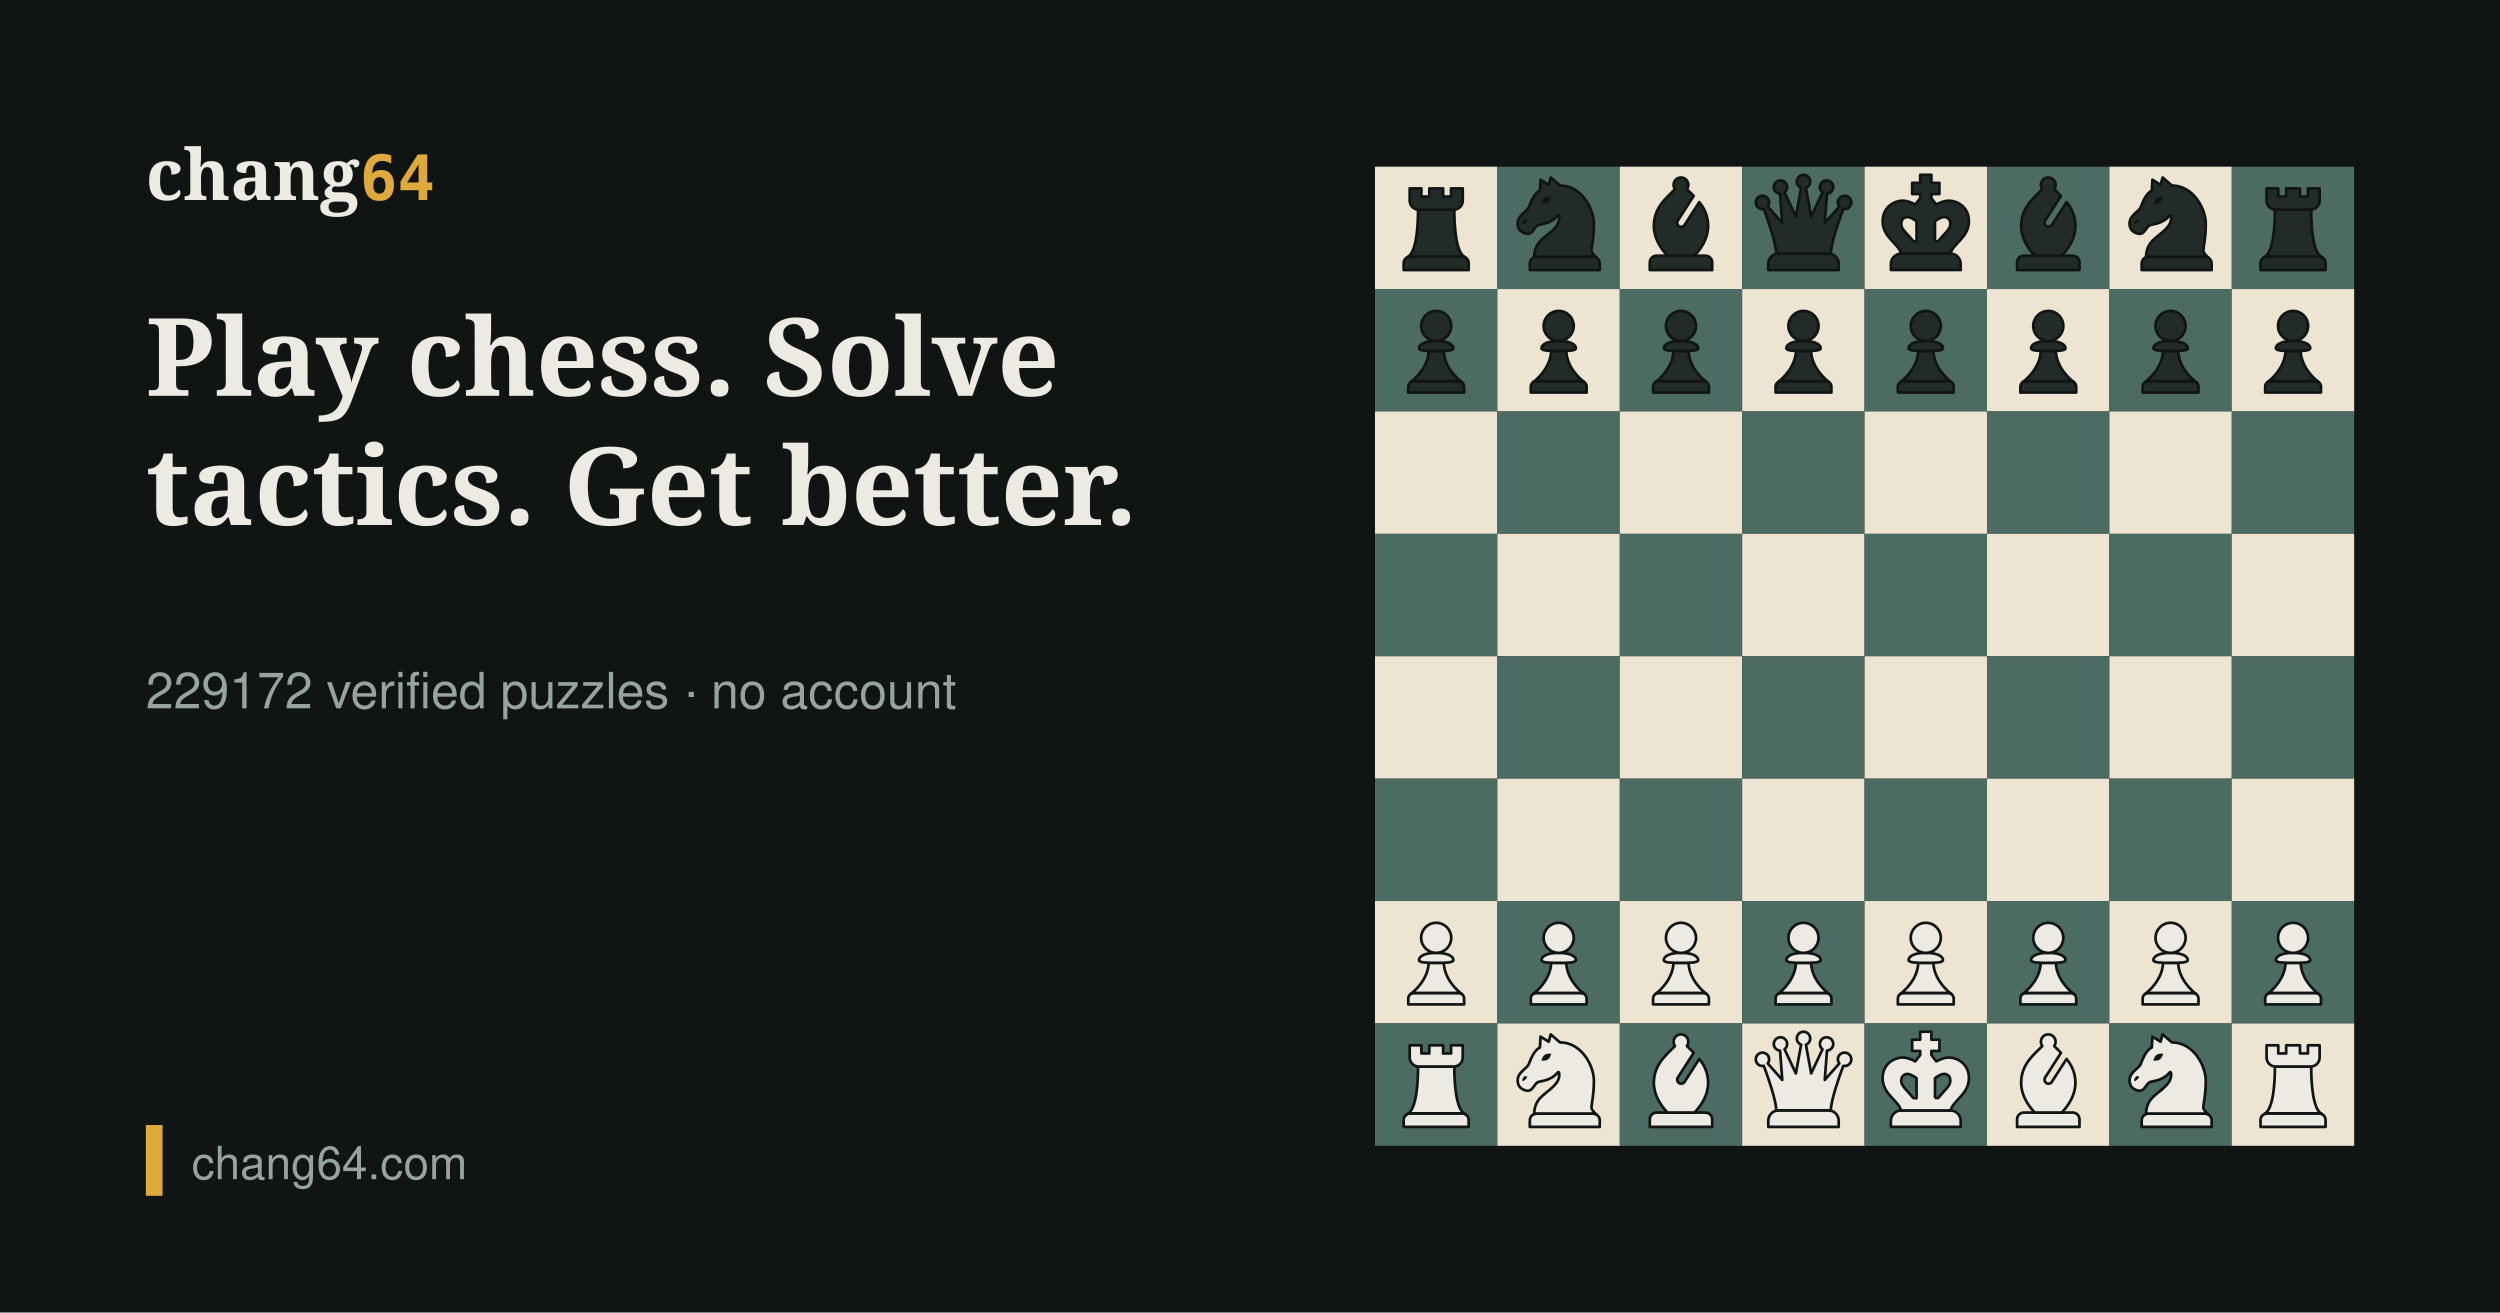
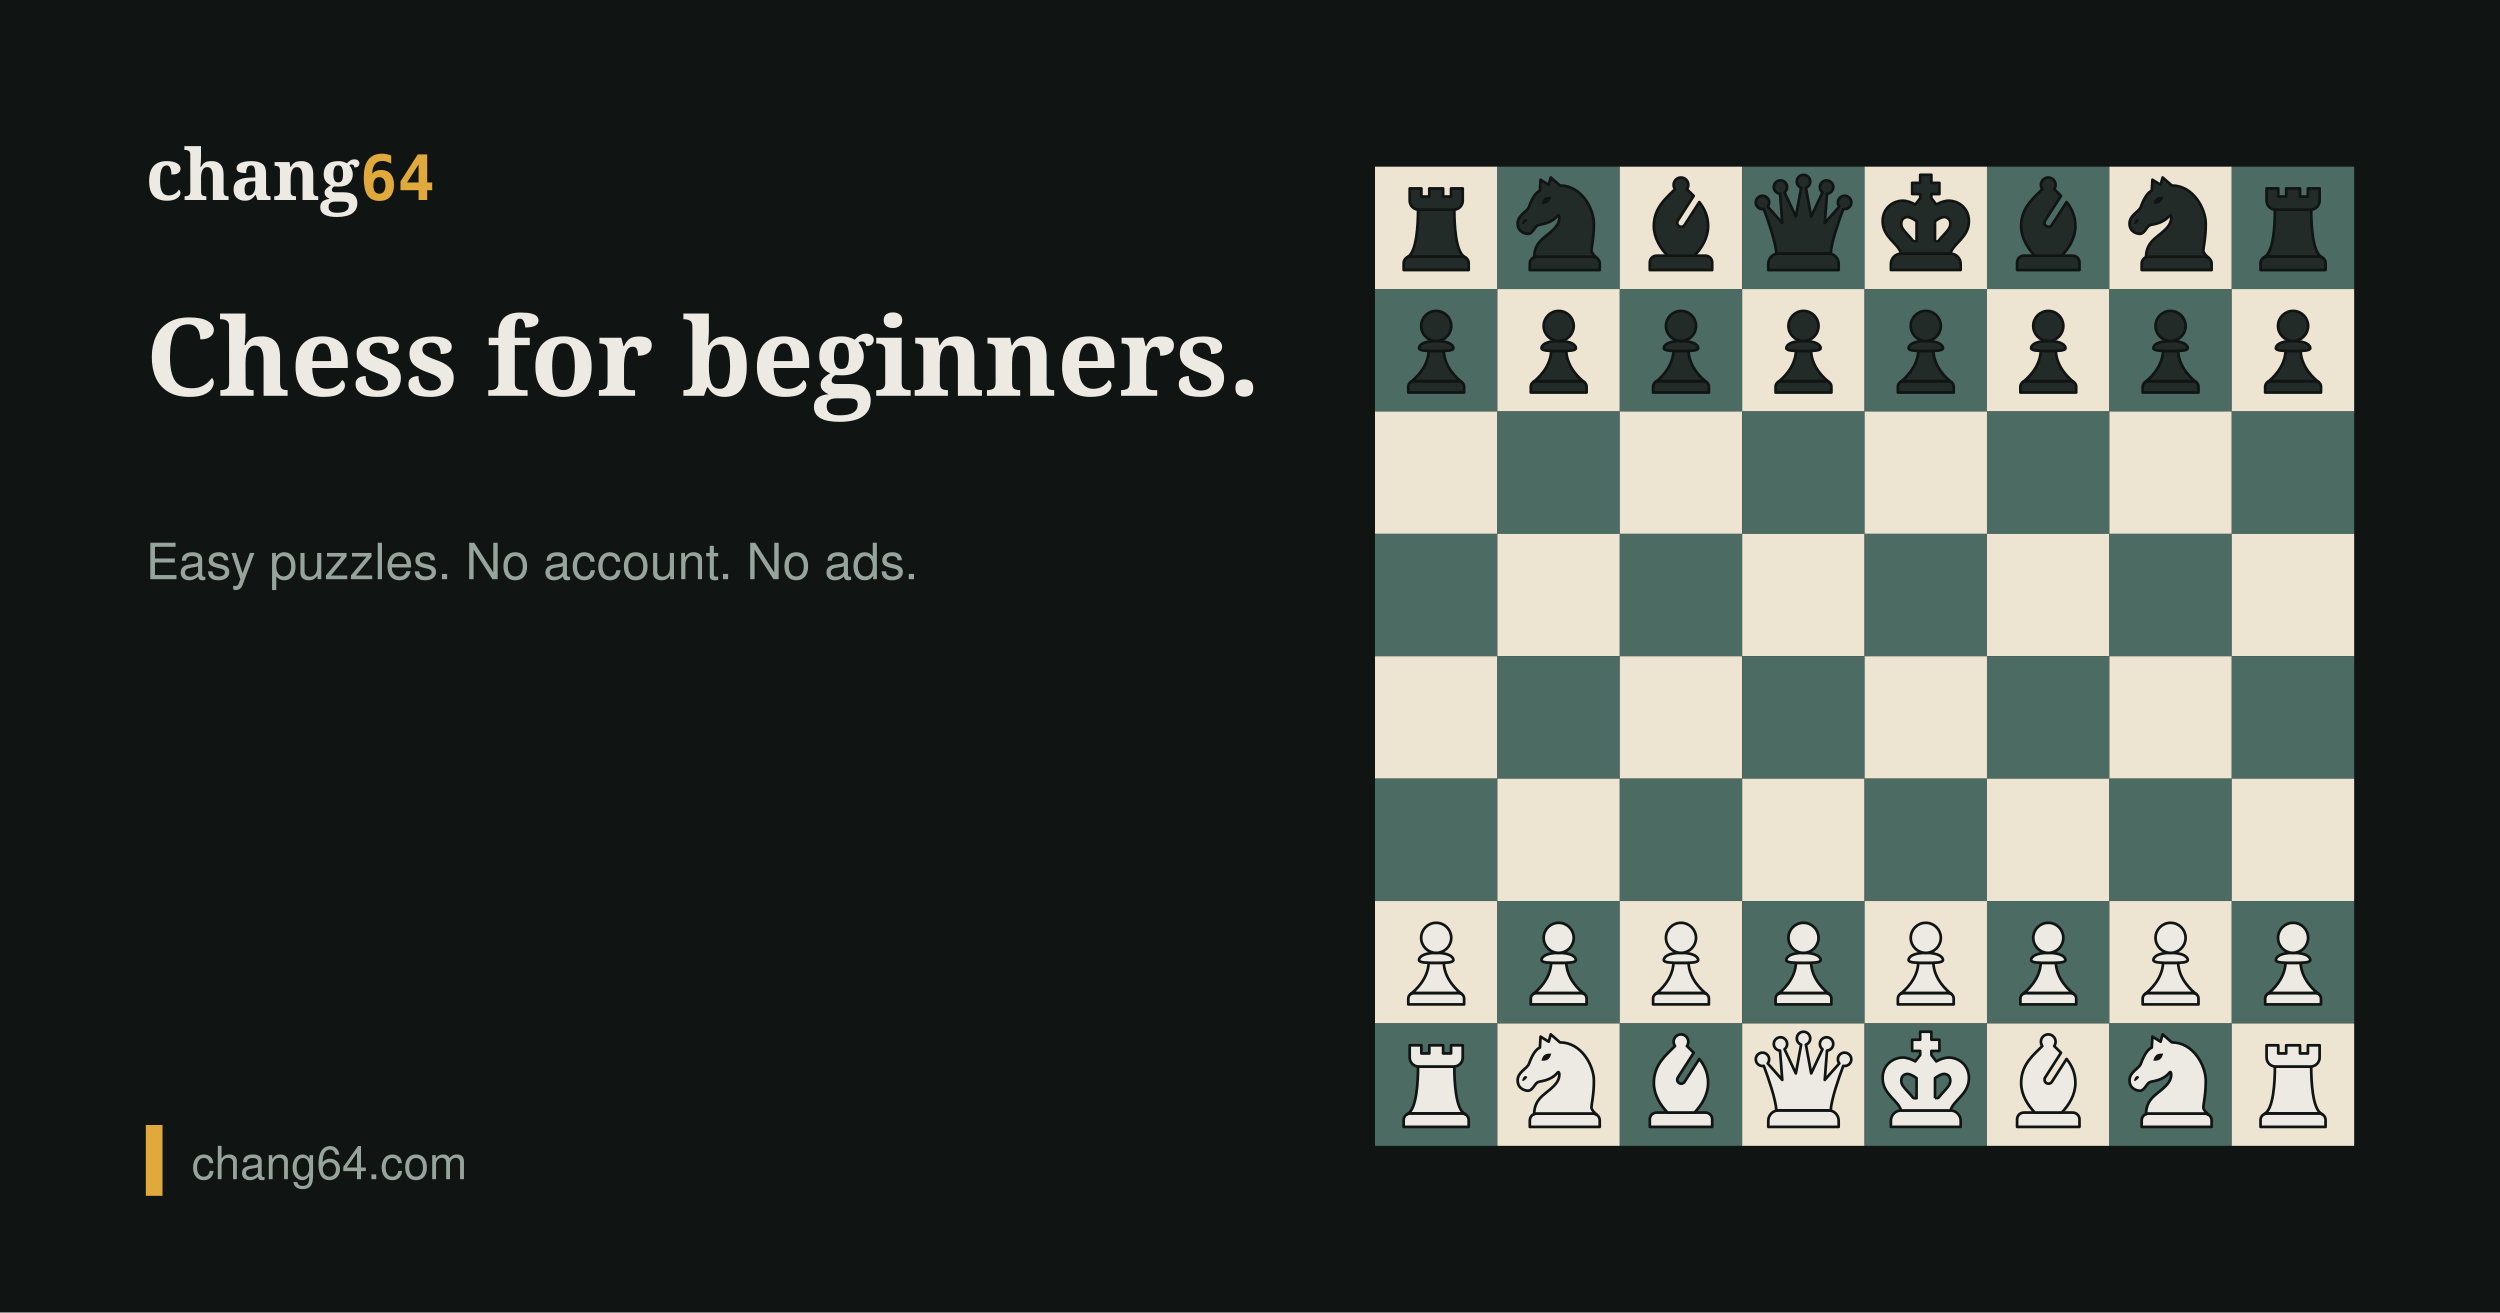
<svg xmlns="http://www.w3.org/2000/svg" width="1200" height="630" viewBox="0 0 1200 630">
  <rect width="1200" height="630" fill="#101413" />
  <g transform="translate(660,80)">
    <rect x="0" y="0" width="58.75" height="58.75" fill="#EDE4D2" />
    <rect x="58.75" y="0" width="58.75" height="58.75" fill="#4B6B63" />
    <rect x="117.5" y="0" width="58.75" height="58.75" fill="#EDE4D2" />
    <rect x="176.25" y="0" width="58.75" height="58.75" fill="#4B6B63" />
    <rect x="235" y="0" width="58.75" height="58.75" fill="#EDE4D2" />
    <rect x="293.75" y="0" width="58.75" height="58.75" fill="#4B6B63" />
    <rect x="352.5" y="0" width="58.75" height="58.75" fill="#EDE4D2" />
    <rect x="411.25" y="0" width="58.75" height="58.75" fill="#4B6B63" />
    <rect x="0" y="58.75" width="58.75" height="58.75" fill="#4B6B63" />
    <rect x="58.75" y="58.75" width="58.75" height="58.75" fill="#EDE4D2" />
    <rect x="117.5" y="58.75" width="58.75" height="58.75" fill="#4B6B63" />
    <rect x="176.25" y="58.75" width="58.75" height="58.75" fill="#EDE4D2" />
    <rect x="235" y="58.75" width="58.75" height="58.75" fill="#4B6B63" />
    <rect x="293.75" y="58.75" width="58.75" height="58.75" fill="#EDE4D2" />
    <rect x="352.5" y="58.75" width="58.75" height="58.75" fill="#4B6B63" />
    <rect x="411.25" y="58.75" width="58.75" height="58.75" fill="#EDE4D2" />
    <rect x="0" y="117.5" width="58.75" height="58.75" fill="#EDE4D2" />
    <rect x="58.75" y="117.5" width="58.75" height="58.75" fill="#4B6B63" />
    <rect x="117.5" y="117.5" width="58.75" height="58.75" fill="#EDE4D2" />
    <rect x="176.25" y="117.5" width="58.75" height="58.75" fill="#4B6B63" />
    <rect x="235" y="117.5" width="58.75" height="58.75" fill="#EDE4D2" />
    <rect x="293.75" y="117.5" width="58.75" height="58.75" fill="#4B6B63" />
    <rect x="352.5" y="117.5" width="58.75" height="58.75" fill="#EDE4D2" />
    <rect x="411.25" y="117.5" width="58.75" height="58.75" fill="#4B6B63" />
    <rect x="0" y="176.25" width="58.75" height="58.75" fill="#4B6B63" />
    <rect x="58.75" y="176.25" width="58.75" height="58.75" fill="#EDE4D2" />
    <rect x="117.5" y="176.25" width="58.75" height="58.75" fill="#4B6B63" />
    <rect x="176.25" y="176.25" width="58.75" height="58.75" fill="#EDE4D2" />
    <rect x="235" y="176.25" width="58.75" height="58.75" fill="#4B6B63" />
    <rect x="293.75" y="176.25" width="58.75" height="58.75" fill="#EDE4D2" />
    <rect x="352.5" y="176.25" width="58.75" height="58.75" fill="#4B6B63" />
    <rect x="411.25" y="176.25" width="58.75" height="58.75" fill="#EDE4D2" />
    <rect x="0" y="235" width="58.75" height="58.75" fill="#EDE4D2" />
    <rect x="58.75" y="235" width="58.75" height="58.75" fill="#4B6B63" />
    <rect x="117.5" y="235" width="58.75" height="58.75" fill="#EDE4D2" />
    <rect x="176.25" y="235" width="58.75" height="58.75" fill="#4B6B63" />
    <rect x="235" y="235" width="58.75" height="58.75" fill="#EDE4D2" />
    <rect x="293.75" y="235" width="58.75" height="58.75" fill="#4B6B63" />
    <rect x="352.5" y="235" width="58.75" height="58.75" fill="#EDE4D2" />
    <rect x="411.25" y="235" width="58.75" height="58.75" fill="#4B6B63" />
    <rect x="0" y="293.75" width="58.75" height="58.75" fill="#4B6B63" />
    <rect x="58.75" y="293.75" width="58.75" height="58.75" fill="#EDE4D2" />
    <rect x="117.5" y="293.75" width="58.75" height="58.75" fill="#4B6B63" />
    <rect x="176.25" y="293.75" width="58.75" height="58.75" fill="#EDE4D2" />
    <rect x="235" y="293.75" width="58.75" height="58.75" fill="#4B6B63" />
    <rect x="293.75" y="293.75" width="58.75" height="58.75" fill="#EDE4D2" />
    <rect x="352.5" y="293.75" width="58.75" height="58.75" fill="#4B6B63" />
    <rect x="411.25" y="293.75" width="58.75" height="58.75" fill="#EDE4D2" />
    <rect x="0" y="352.5" width="58.75" height="58.75" fill="#EDE4D2" />
    <rect x="58.75" y="352.5" width="58.75" height="58.75" fill="#4B6B63" />
    <rect x="117.5" y="352.5" width="58.75" height="58.75" fill="#EDE4D2" />
    <rect x="176.25" y="352.5" width="58.75" height="58.75" fill="#4B6B63" />
    <rect x="235" y="352.5" width="58.75" height="58.75" fill="#EDE4D2" />
    <rect x="293.75" y="352.5" width="58.75" height="58.75" fill="#4B6B63" />
    <rect x="352.5" y="352.5" width="58.75" height="58.75" fill="#EDE4D2" />
    <rect x="411.25" y="352.5" width="58.75" height="58.75" fill="#4B6B63" />
    <rect x="0" y="411.25" width="58.75" height="58.75" fill="#4B6B63" />
    <rect x="58.75" y="411.25" width="58.75" height="58.75" fill="#EDE4D2" />
    <rect x="117.5" y="411.25" width="58.75" height="58.75" fill="#4B6B63" />
    <rect x="176.25" y="411.25" width="58.75" height="58.75" fill="#EDE4D2" />
    <rect x="235" y="411.25" width="58.75" height="58.75" fill="#4B6B63" />
    <rect x="293.75" y="411.25" width="58.75" height="58.75" fill="#EDE4D2" />
    <rect x="352.5" y="411.25" width="58.75" height="58.75" fill="#4B6B63" />
    <rect x="411.25" y="411.25" width="58.75" height="58.75" fill="#EDE4D2" />
    <defs>
      <symbol id="pbr" viewBox="0 0 45 45">
        <path d="M12.99,33.03h19.01c1.35,0,2.45,1.1,2.45,2.45v2.52H10.54v-2.52c0-1.35,1.1-2.45,2.45-2.45Z" fill="#232b28" stroke="#101413" stroke-linecap="round" stroke-linejoin="round" />
        <path d="M29.17,15.8c-.07,0-.15.01-.23.01h-12.88c-.08,0-.15,0-.23-.01-.01,5.69-.51,15.85-3.95,17.49,0,0,0,0,0,0,.33-.17.71-.27,1.11-.27h19.01c.4,0,.78.1,1.11.27,0,0,0,0,0,0-3.45-1.65-3.94-11.8-3.95-17.49Z" fill="#232b28" stroke="#101413" stroke-linecap="round" stroke-linejoin="round" />
        <path d="M27.96,8v2.99h-2.92v-2.99h-5.07v2.99h-2.92v-2.99h-4.29v4.5c0,1.83,1.48,3.31,3.31,3.31h12.88c1.83,0,3.31-1.48,3.31-3.31v-4.5h-4.29Z" fill="#232b28" stroke="#101413" stroke-linecap="round" stroke-linejoin="round" />
      </symbol>
      <symbol id="pbn" viewBox="0 0 45 45">
        <path d="M14.4,33.1h20.67c1.39,0,2.52,1.13,2.52,2.52v2.38H11.88v-2.38c0-1.39,1.13-2.52,2.52-2.52Z" fill="#232b28" stroke="#101413" stroke-linecap="round" stroke-linejoin="round" stroke-width="1" />
        <path d="M14.65,21.66c.97-.66,4.68-.28,7.56-3.75.52-.62.98,1.68-.34,3.64-2.86,4.23-8.3,4.94-8.39,11.72.29-.11.6-.18.92-.18h20.67c.52,0,1,.16,1.4.42-.55-.46-1.93-1.71-1.93-2.68,0-1.21.9-4.35.9-9.83s-4.54-14.07-12.47-14.07l-3.39-2.95-.75,2.7-3-1.87s-.15,2.38-.24,4.01c-.54.3-2.22.96-4.03,5.99-.63,1.75-4.15,3-4.15,6.07,0,3.41,3.21,3.83,3.82,3.83,1.57,0,2.36-2.34,3.42-3.06Z" fill="#232b28" stroke="#101413" stroke-linecap="round" stroke-linejoin="round" stroke-width="1" />
        <path d="M18.54,13.2c.9-.63.98-1.58,1.21-2.02.03-.06-.02-.12-.08-.12-.49.06-1.4-.18-2.31.45-.9.64-.98,1.58-1.2,2.02-.03.06.02.12.08.12.49-.06,1.4.18,2.3-.45Z" fill="#101413" />
        <path d="M10.24,20.58c-.46.42-.86.73-1.07.5s.14-1.16.6-1.57.87-.16,1.08.07-.15.59-.61,1.01Z" fill="#101413" />
      </symbol>
      <symbol id="pbb" viewBox="0 0 45 45">
        <path d="M13.5,32.74h18c1.36,0,2.47,1.11,2.47,2.47v2.79H11.03v-2.79c0-1.36,1.11-2.47,2.47-2.47Z" fill="#232b28" stroke="#101413" stroke-linecap="round" stroke-linejoin="round" stroke-width="1" />
        <path d="M27.46,32.74c2.5-2.65,5.01-6.42,5.01-10.9,0-3.8-1.45-6.58-3.24-8.82l-5.4,8.41c-.44.69-1.36.89-2.04.45h0c-.69-.44-.89-1.36-.45-2.04l5.83-9.09c-.88-.88-1.74-1.69-2.49-2.47.4-.56.6-1.27.47-2.04-.18-1.1-1.08-2.02-2.18-2.21-1.7-.29-3.18,1.01-3.18,2.66,0,.59.19,1.13.51,1.58-2.94,3.06-7.78,6.6-7.78,13.55,0,4.48,2.51,8.26,5.01,10.9h9.93Z" fill="#232b28" stroke="#101413" stroke-linecap="round" stroke-linejoin="round" stroke-width="1" />
      </symbol>
      <symbol id="pbq" viewBox="0 0 45 45">
        <path d="M31.62,31.91H13.38c-2.1,0-3.82,1.72-3.82,3.82v2.27h25.88v-2.27c0-2.11-1.71-3.82-3.82-3.82Z" fill="#232b28" stroke="#101413" stroke-linecap="round" stroke-linejoin="round" />
        <path d="M39.59,11.71c-.8-1.1-2.33-1.34-3.43-.54s-1.34,2.33-.54,3.43c.02.02.04.04.05.07l-5.35,6.05.82-10.77c.83-.06,1.62-.53,2.03-1.33.62-1.21.14-2.69-1.07-3.3-.19-.1-.39-.16-.58-.21h0s0,0,0,0c-1.07-.24-2.2.26-2.72,1.28-.55,1.07-.23,2.35.69,3.06l-4.16,8.89-1.94-10.57c.93-.35,1.58-1.25,1.58-2.29,0-1.36-1.1-2.46-2.46-2.46h0c-1.36,0-2.46,1.1-2.46,2.46,0,1.05.66,1.94,1.58,2.29l-1.94,10.57-4.16-8.89c.92-.71,1.23-1.99.69-3.06-.52-1.02-1.65-1.52-2.72-1.28h0s0,0,0,0c-.2.04-.39.11-.58.21-1.21.62-1.69,2.1-1.07,3.3.41.8,1.19,1.28,2.03,1.33l.82,10.77-5.35-6.05s.04-.04.05-.07c.8-1.1.55-2.63-.54-3.43s-2.63-.55-3.43.54c-.8,1.1-.55,2.63.54,3.43.58.42,1.29.55,1.94.42,1.81,4.84,4.41,12.39,4.63,16.46.28-.06.56-.1.86-.1h18.24c.3,0,.58.04.86.1.22-4.07,2.81-11.61,4.63-16.46.65.13,1.36,0,1.94-.42,1.1-.8,1.34-2.33.54-3.43Z" fill="#232b28" stroke="#101413" stroke-linecap="round" stroke-linejoin="round" />
      </symbol>
      <symbol id="pbk" viewBox="0 0 45 45">
        <path d="M31.54,31.96H13.46c-2.08,0-3.79,1.7-3.79,3.79v2.25h25.66v-2.25c0-2.09-1.7-3.79-3.79-3.79Z" fill="#232b28" stroke="#101413" stroke-linecap="round" stroke-linejoin="round" stroke-width=".98" />
        <path d="M31.08,12.5c-1.67,0-3.32.64-4.72,1.42l-1.8-2.32v-1.53h2.95v-4.12h-2.95v-2.95h-4.12v2.95h-2.95v4.12h2.95v1.53l-1.8,2.32c-1.4-.78-3.05-1.42-4.72-1.42-2.74,0-7.28,2.13-7.28,7.55,0,5.98,5.8,8.15,6.78,11.92.01,0,.03,0,.04,0h18.08s.03,0,.04,0c.97-3.77,6.78-5.94,6.78-11.92,0-5.41-4.54-7.55-7.28-7.55ZM29.1,25.07c-.58.62-1.23,1.31-1.82,2.09-.14.18-.35.29-.58.29-.35,0-.84,0-.81,0v-7.39c1.3-.96,2.57-1.55,3.39-1.56.42.03,2.24.27,2.24,2.46,0,1.37-.74,2.3-2.42,4.1ZM13.48,20.97c0-2.19,1.82-2.44,2.24-2.46.82.01,2.09.6,3.39,1.56v7.39s-.46,0-.81,0c-.23,0-.44-.11-.58-.29-.59-.77-1.24-1.46-1.82-2.09-1.68-1.8-2.42-2.73-2.42-4.1Z" fill="#232b28" stroke="#101413" stroke-linecap="round" stroke-linejoin="round" stroke-width=".98" />
      </symbol>
      <symbol id="pbp" viewBox="0 0 45 45">
        <path d="M14.31,33.79h16.38c1.14,0,2.07.93,2.07,2.07v2.14H12.24v-2.14c0-1.14.93-2.07,2.07-2.07Z" fill="#232b28" stroke="#101413" stroke-linecap="round" stroke-linejoin="round" />
        <path d="M31.85,34.14c-1.31-1.01-6.34-5.24-6.57-11.44-.84.03-1.78.03-2.77.03s-1.94,0-2.77-.03c-.24,6.2-5.26,10.43-6.57,11.44,0,0,0,0,0,0,.33-.22.73-.35,1.16-.35h16.38c.43,0,.83.13,1.16.35,0,0,0,0,0,0Z" fill="#232b28" stroke="#101413" stroke-linecap="round" stroke-linejoin="round" />
        <path d="M28.82,21.68c0,1.02-2.83,1.05-6.32,1.05s-6.32-.04-6.32-1.05,1.41-2.63,6.32-2.63,6.32,1.61,6.32,2.63Z" fill="#232b28" stroke="#101413" stroke-linecap="round" stroke-linejoin="round" />
        <circle cx="22.5" cy="13.53" r="5.53" fill="#232b28" stroke="#101413" stroke-linecap="round" stroke-linejoin="round" />
      </symbol>
      <symbol id="pwp" viewBox="0 0 45 45">
        <path d="M14.31,33.79h16.38c1.14,0,2.07.93,2.07,2.07v2.14H12.24v-2.14c0-1.14.93-2.07,2.07-2.07Z" fill="#eceae3" stroke="#101413" stroke-linecap="round" stroke-linejoin="round" />
        <path d="M31.85,34.14c-1.31-1.01-6.34-5.24-6.57-11.44-.84.03-1.78.03-2.77.03s-1.94,0-2.77-.03c-.24,6.2-5.26,10.43-6.57,11.44,0,0,0,0,0,0,.33-.22.73-.35,1.16-.35h16.38c.43,0,.83.13,1.16.35,0,0,0,0,0,0Z" fill="#eceae3" stroke="#101413" stroke-linecap="round" stroke-linejoin="round" />
        <path d="M28.82,21.68c0,1.02-2.83,1.05-6.32,1.05s-6.32-.04-6.32-1.05,1.41-2.63,6.32-2.63,6.32,1.61,6.32,2.63Z" fill="#eceae3" stroke="#101413" stroke-linecap="round" stroke-linejoin="round" />
        <circle cx="22.5" cy="13.53" r="5.53" fill="#eceae3" stroke="#101413" stroke-linecap="round" stroke-linejoin="round" />
      </symbol>
      <symbol id="pwr" viewBox="0 0 45 45">
        <path d="M12.99,33.03h19.01c1.35,0,2.45,1.1,2.45,2.45v2.52H10.54v-2.52c0-1.35,1.1-2.45,2.45-2.45Z" fill="#eceae3" stroke="#101413" stroke-linecap="round" stroke-linejoin="round" />
        <path d="M29.17,15.8c-.07,0-.15.01-.23.01h-12.88c-.08,0-.15,0-.23-.01-.01,5.69-.51,15.85-3.95,17.49,0,0,0,0,0,0,.33-.17.71-.27,1.11-.27h19.01c.4,0,.78.1,1.11.27,0,0,0,0,0,0-3.45-1.65-3.94-11.8-3.95-17.49Z" fill="#eceae3" stroke="#101413" stroke-linecap="round" stroke-linejoin="round" />
        <path d="M27.96,8v2.99h-2.92v-2.99h-5.07v2.99h-2.92v-2.99h-4.29v4.5c0,1.83,1.48,3.31,3.31,3.31h12.88c1.83,0,3.31-1.48,3.31-3.31v-4.5h-4.29Z" fill="#eceae3" stroke="#101413" stroke-linecap="round" stroke-linejoin="round" />
      </symbol>
      <symbol id="pwn" viewBox="0 0 45 45">
        <path d="M14.4,33.1h20.67c1.39,0,2.52,1.13,2.52,2.52v2.38H11.88v-2.38c0-1.39,1.13-2.52,2.52-2.52Z" fill="#eceae3" stroke="#101413" stroke-linecap="round" stroke-linejoin="round" stroke-width="1" />
        <path d="M14.65,21.66c.97-.66,4.68-.28,7.56-3.75.52-.62.98,1.68-.34,3.64-2.86,4.23-8.3,4.94-8.39,11.72.29-.11.6-.18.92-.18h20.67c.52,0,1,.16,1.4.42-.55-.46-1.93-1.71-1.93-2.68,0-1.21.9-4.35.9-9.83s-4.54-14.07-12.47-14.07l-3.39-2.95-.75,2.7-3-1.87s-.15,2.38-.24,4.01c-.54.3-2.22.96-4.03,5.99-.63,1.75-4.15,3-4.15,6.07,0,3.41,3.21,3.83,3.82,3.83,1.57,0,2.36-2.34,3.42-3.06Z" fill="#eceae3" stroke="#101413" stroke-linecap="round" stroke-linejoin="round" stroke-width="1" />
        <path d="M18.54,13.2c.9-.63.98-1.58,1.21-2.02.03-.06-.02-.12-.08-.12-.49.06-1.4-.18-2.31.45-.9.64-.98,1.58-1.2,2.02-.03.06.02.12.08.12.49-.06,1.4.18,2.3-.45Z" fill="#101413" />
        <path d="M10.24,20.58c-.46.42-.86.73-1.07.5s.14-1.16.6-1.57.87-.16,1.08.07-.15.59-.61,1.01Z" fill="#101413" />
      </symbol>
      <symbol id="pwb" viewBox="0 0 45 45">
        <path d="M13.5,32.74h18c1.36,0,2.47,1.11,2.47,2.47v2.79H11.03v-2.79c0-1.36,1.11-2.47,2.47-2.47Z" fill="#eceae3" stroke="#101413" stroke-linecap="round" stroke-linejoin="round" stroke-width="1" />
        <path d="M27.46,32.74c2.5-2.65,5.01-6.42,5.01-10.9,0-3.8-1.45-6.58-3.24-8.82l-5.4,8.41c-.44.69-1.36.89-2.04.45h0c-.69-.44-.89-1.36-.45-2.04l5.83-9.09c-.88-.88-1.74-1.69-2.49-2.47.4-.56.6-1.27.47-2.04-.18-1.1-1.08-2.02-2.18-2.21-1.7-.29-3.18,1.01-3.18,2.66,0,.59.19,1.13.51,1.58-2.94,3.06-7.78,6.6-7.78,13.55,0,4.48,2.51,8.26,5.01,10.9h9.93Z" fill="#eceae3" stroke="#101413" stroke-linecap="round" stroke-linejoin="round" stroke-width="1" />
      </symbol>
      <symbol id="pwq" viewBox="0 0 45 45">
        <path d="M31.62,31.91H13.38c-2.1,0-3.82,1.72-3.82,3.82v2.27h25.88v-2.27c0-2.11-1.71-3.82-3.82-3.82Z" fill="#eceae3" stroke="#101413" stroke-linecap="round" stroke-linejoin="round" />
        <path d="M39.59,11.71c-.8-1.1-2.33-1.34-3.43-.54s-1.34,2.33-.54,3.43c.02.02.04.04.05.07l-5.35,6.05.82-10.77c.83-.06,1.62-.53,2.03-1.33.62-1.21.14-2.69-1.07-3.3-.19-.1-.39-.16-.58-.21h0s0,0,0,0c-1.07-.24-2.2.26-2.72,1.28-.55,1.07-.23,2.35.69,3.06l-4.16,8.89-1.94-10.57c.93-.35,1.58-1.25,1.58-2.29,0-1.36-1.1-2.46-2.46-2.46h0c-1.36,0-2.46,1.1-2.46,2.46,0,1.05.66,1.94,1.58,2.29l-1.94,10.57-4.16-8.89c.92-.71,1.23-1.99.69-3.06-.52-1.02-1.65-1.52-2.72-1.28h0s0,0,0,0c-.2.04-.39.11-.58.21-1.21.62-1.69,2.1-1.07,3.3.41.8,1.19,1.28,2.03,1.33l.82,10.77-5.35-6.05s.04-.04.05-.07c.8-1.1.55-2.63-.54-3.43s-2.63-.55-3.43.54c-.8,1.1-.55,2.63.54,3.43.58.42,1.29.55,1.94.42,1.81,4.84,4.41,12.39,4.63,16.46.28-.06.56-.1.86-.1h18.24c.3,0,.58.04.86.1.22-4.07,2.81-11.61,4.63-16.46.65.13,1.36,0,1.94-.42,1.1-.8,1.34-2.33.54-3.43Z" fill="#eceae3" stroke="#101413" stroke-linecap="round" stroke-linejoin="round" />
      </symbol>
      <symbol id="pwk" viewBox="0 0 45 45">
        <path d="M31.54,31.96H13.46c-2.08,0-3.79,1.7-3.79,3.79v2.25h25.66v-2.25c0-2.09-1.7-3.79-3.79-3.79Z" fill="#eceae3" stroke="#101413" stroke-linecap="round" stroke-linejoin="round" stroke-width=".98" />
        <path d="M31.08,12.5c-1.67,0-3.32.64-4.72,1.42l-1.8-2.32v-1.53h2.95v-4.12h-2.95v-2.95h-4.12v2.95h-2.95v4.12h2.95v1.53l-1.8,2.32c-1.4-.78-3.05-1.42-4.72-1.42-2.74,0-7.28,2.13-7.28,7.55,0,5.98,5.8,8.15,6.78,11.92.01,0,.03,0,.04,0h18.08s.03,0,.04,0c.97-3.77,6.78-5.94,6.78-11.92,0-5.41-4.54-7.55-7.28-7.55ZM29.1,25.07c-.58.62-1.23,1.31-1.82,2.09-.14.18-.35.29-.58.29-.35,0-.84,0-.81,0v-7.39c1.3-.96,2.57-1.55,3.39-1.56.42.03,2.24.27,2.24,2.46,0,1.37-.74,2.3-2.42,4.1ZM13.48,20.97c0-2.19,1.82-2.44,2.24-2.46.82.01,2.09.6,3.39,1.56v7.39s-.46,0-.81,0c-.23,0-.44-.11-.58-.29-.59-.77-1.24-1.46-1.82-2.09-1.68-1.8-2.42-2.73-2.42-4.1Z" fill="#eceae3" stroke="#101413" stroke-linecap="round" stroke-linejoin="round" stroke-width=".98" />
      </symbol>
    </defs>
    <use href="#pbr" x="0.0" y="0.0" width="58.75" height="58.75" />
    <use href="#pbn" x="58.8" y="0.0" width="58.75" height="58.75" />
    <use href="#pbb" x="117.5" y="0.0" width="58.75" height="58.75" />
    <use href="#pbq" x="176.3" y="0.0" width="58.75" height="58.75" />
    <use href="#pbk" x="235.0" y="0.0" width="58.75" height="58.75" />
    <use href="#pbb" x="293.8" y="0.0" width="58.75" height="58.75" />
    <use href="#pbn" x="352.5" y="0.0" width="58.75" height="58.75" />
    <use href="#pbr" x="411.3" y="0.0" width="58.75" height="58.75" />
    <use href="#pbp" x="0.0" y="58.8" width="58.75" height="58.75" />
    <use href="#pbp" x="58.8" y="58.8" width="58.75" height="58.75" />
    <use href="#pbp" x="117.5" y="58.8" width="58.75" height="58.75" />
    <use href="#pbp" x="176.3" y="58.8" width="58.75" height="58.75" />
    <use href="#pbp" x="235.0" y="58.8" width="58.75" height="58.75" />
    <use href="#pbp" x="293.8" y="58.8" width="58.75" height="58.75" />
    <use href="#pbp" x="352.5" y="58.8" width="58.75" height="58.75" />
    <use href="#pbp" x="411.3" y="58.8" width="58.75" height="58.75" />
    <use href="#pwp" x="0.0" y="352.5" width="58.75" height="58.75" />
    <use href="#pwp" x="58.8" y="352.5" width="58.75" height="58.75" />
    <use href="#pwp" x="117.5" y="352.5" width="58.75" height="58.75" />
    <use href="#pwp" x="176.3" y="352.5" width="58.75" height="58.75" />
    <use href="#pwp" x="235.0" y="352.5" width="58.75" height="58.75" />
    <use href="#pwp" x="293.8" y="352.5" width="58.75" height="58.75" />
    <use href="#pwp" x="352.5" y="352.5" width="58.75" height="58.75" />
    <use href="#pwp" x="411.3" y="352.5" width="58.75" height="58.75" />
    <use href="#pwr" x="0.0" y="411.3" width="58.75" height="58.75" />
    <use href="#pwn" x="58.8" y="411.3" width="58.75" height="58.75" />
    <use href="#pwb" x="117.5" y="411.3" width="58.75" height="58.75" />
    <use href="#pwq" x="176.3" y="411.3" width="58.75" height="58.75" />
    <use href="#pwk" x="235.0" y="411.3" width="58.75" height="58.75" />
    <use href="#pwb" x="293.8" y="411.3" width="58.75" height="58.75" />
    <use href="#pwn" x="352.5" y="411.3" width="58.75" height="58.75" />
    <use href="#pwr" x="411.3" y="411.3" width="58.75" height="58.75" />
  </g>
-   <text x="70" y="190" font-family="Georgia,serif" font-size="52" font-weight="600" fill="#ECEAE3">Play chess. Solve</text>
-   <text x="70" y="252" font-family="Georgia,serif" font-size="52" font-weight="600" fill="#ECEAE3">tactics. Get better.</text>
-   <text x="70" y="340" font-family="Helvetica,Arial,sans-serif" font-size="24" fill="#97A49D">229172 verified puzzles · no account</text>
+   <text x="70" y="190" font-family="Georgia,serif" font-size="52" font-weight="600" fill="#ECEAE3">Chess for beginners.</text>
+   <text x="70" y="278" font-family="Helvetica,Arial,sans-serif" font-size="24" fill="#97A49D">Easy puzzles. No account. No ads.</text>
  <text x="70" y="96" font-family="Georgia,serif" font-size="34" font-weight="600" fill="#ECEAE3">chang<tspan fill="#E0A93B" font-family="monospace" font-size="30">64</tspan>
  </text>
  <rect x="70" y="540" width="8" height="34" fill="#E0A93B" />
  <text x="92" y="566" font-family="Helvetica,Arial,sans-serif" font-size="22" fill="#97A49D">chang64.com</text>
</svg>
